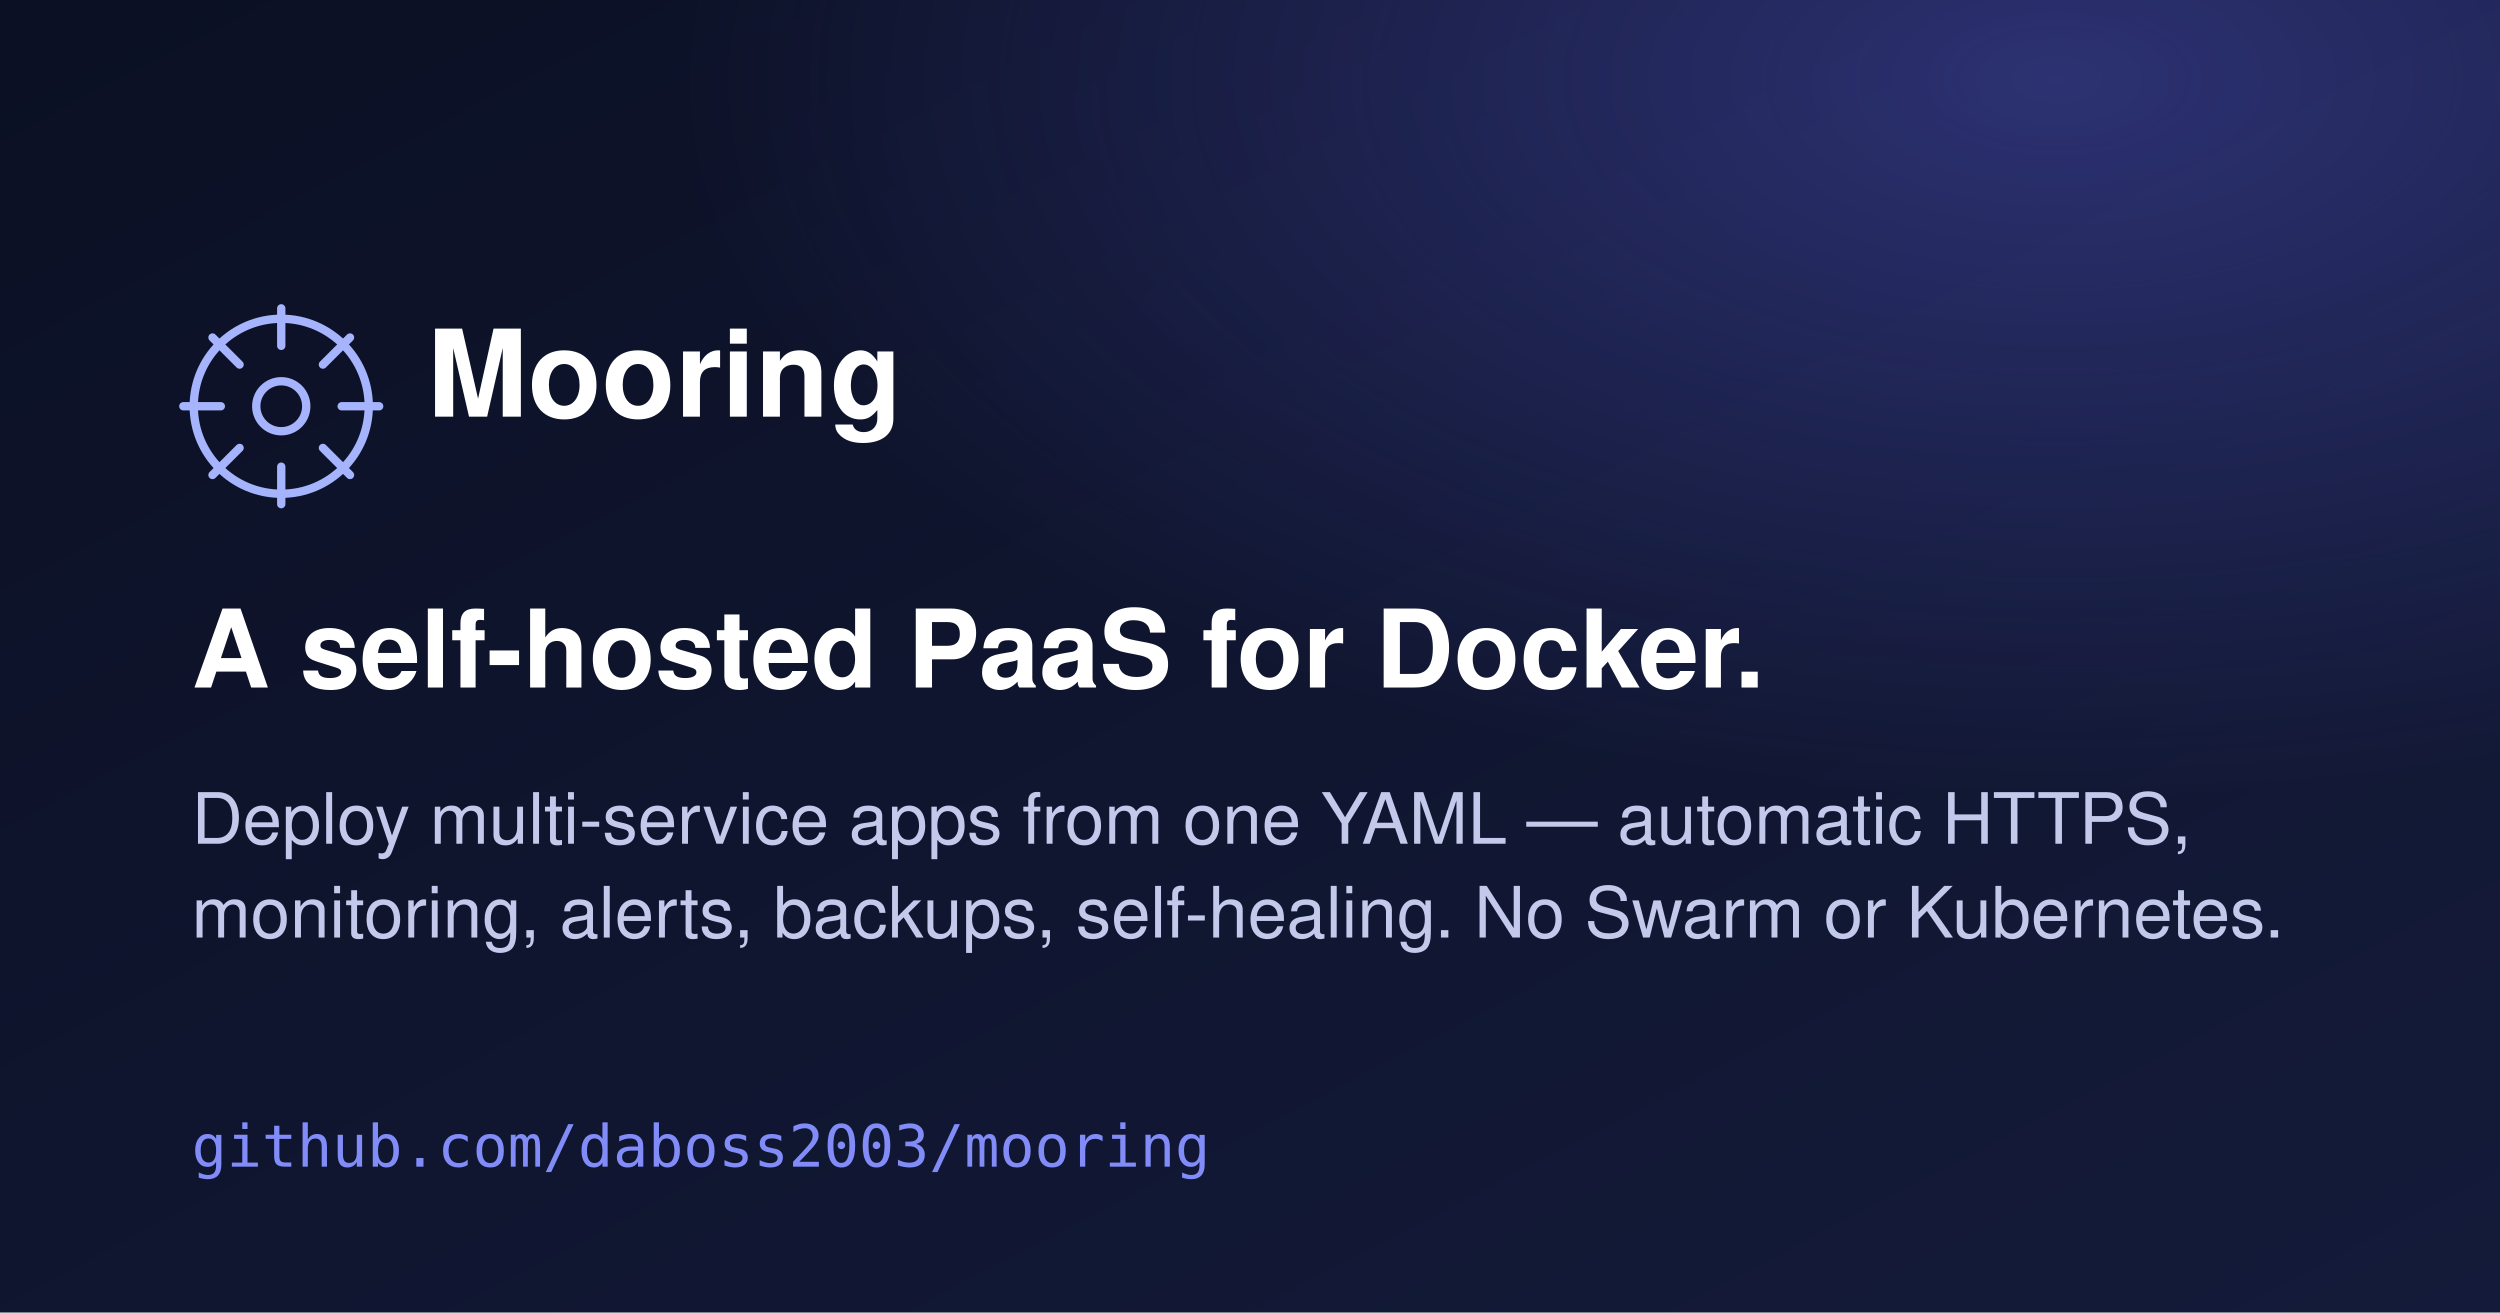
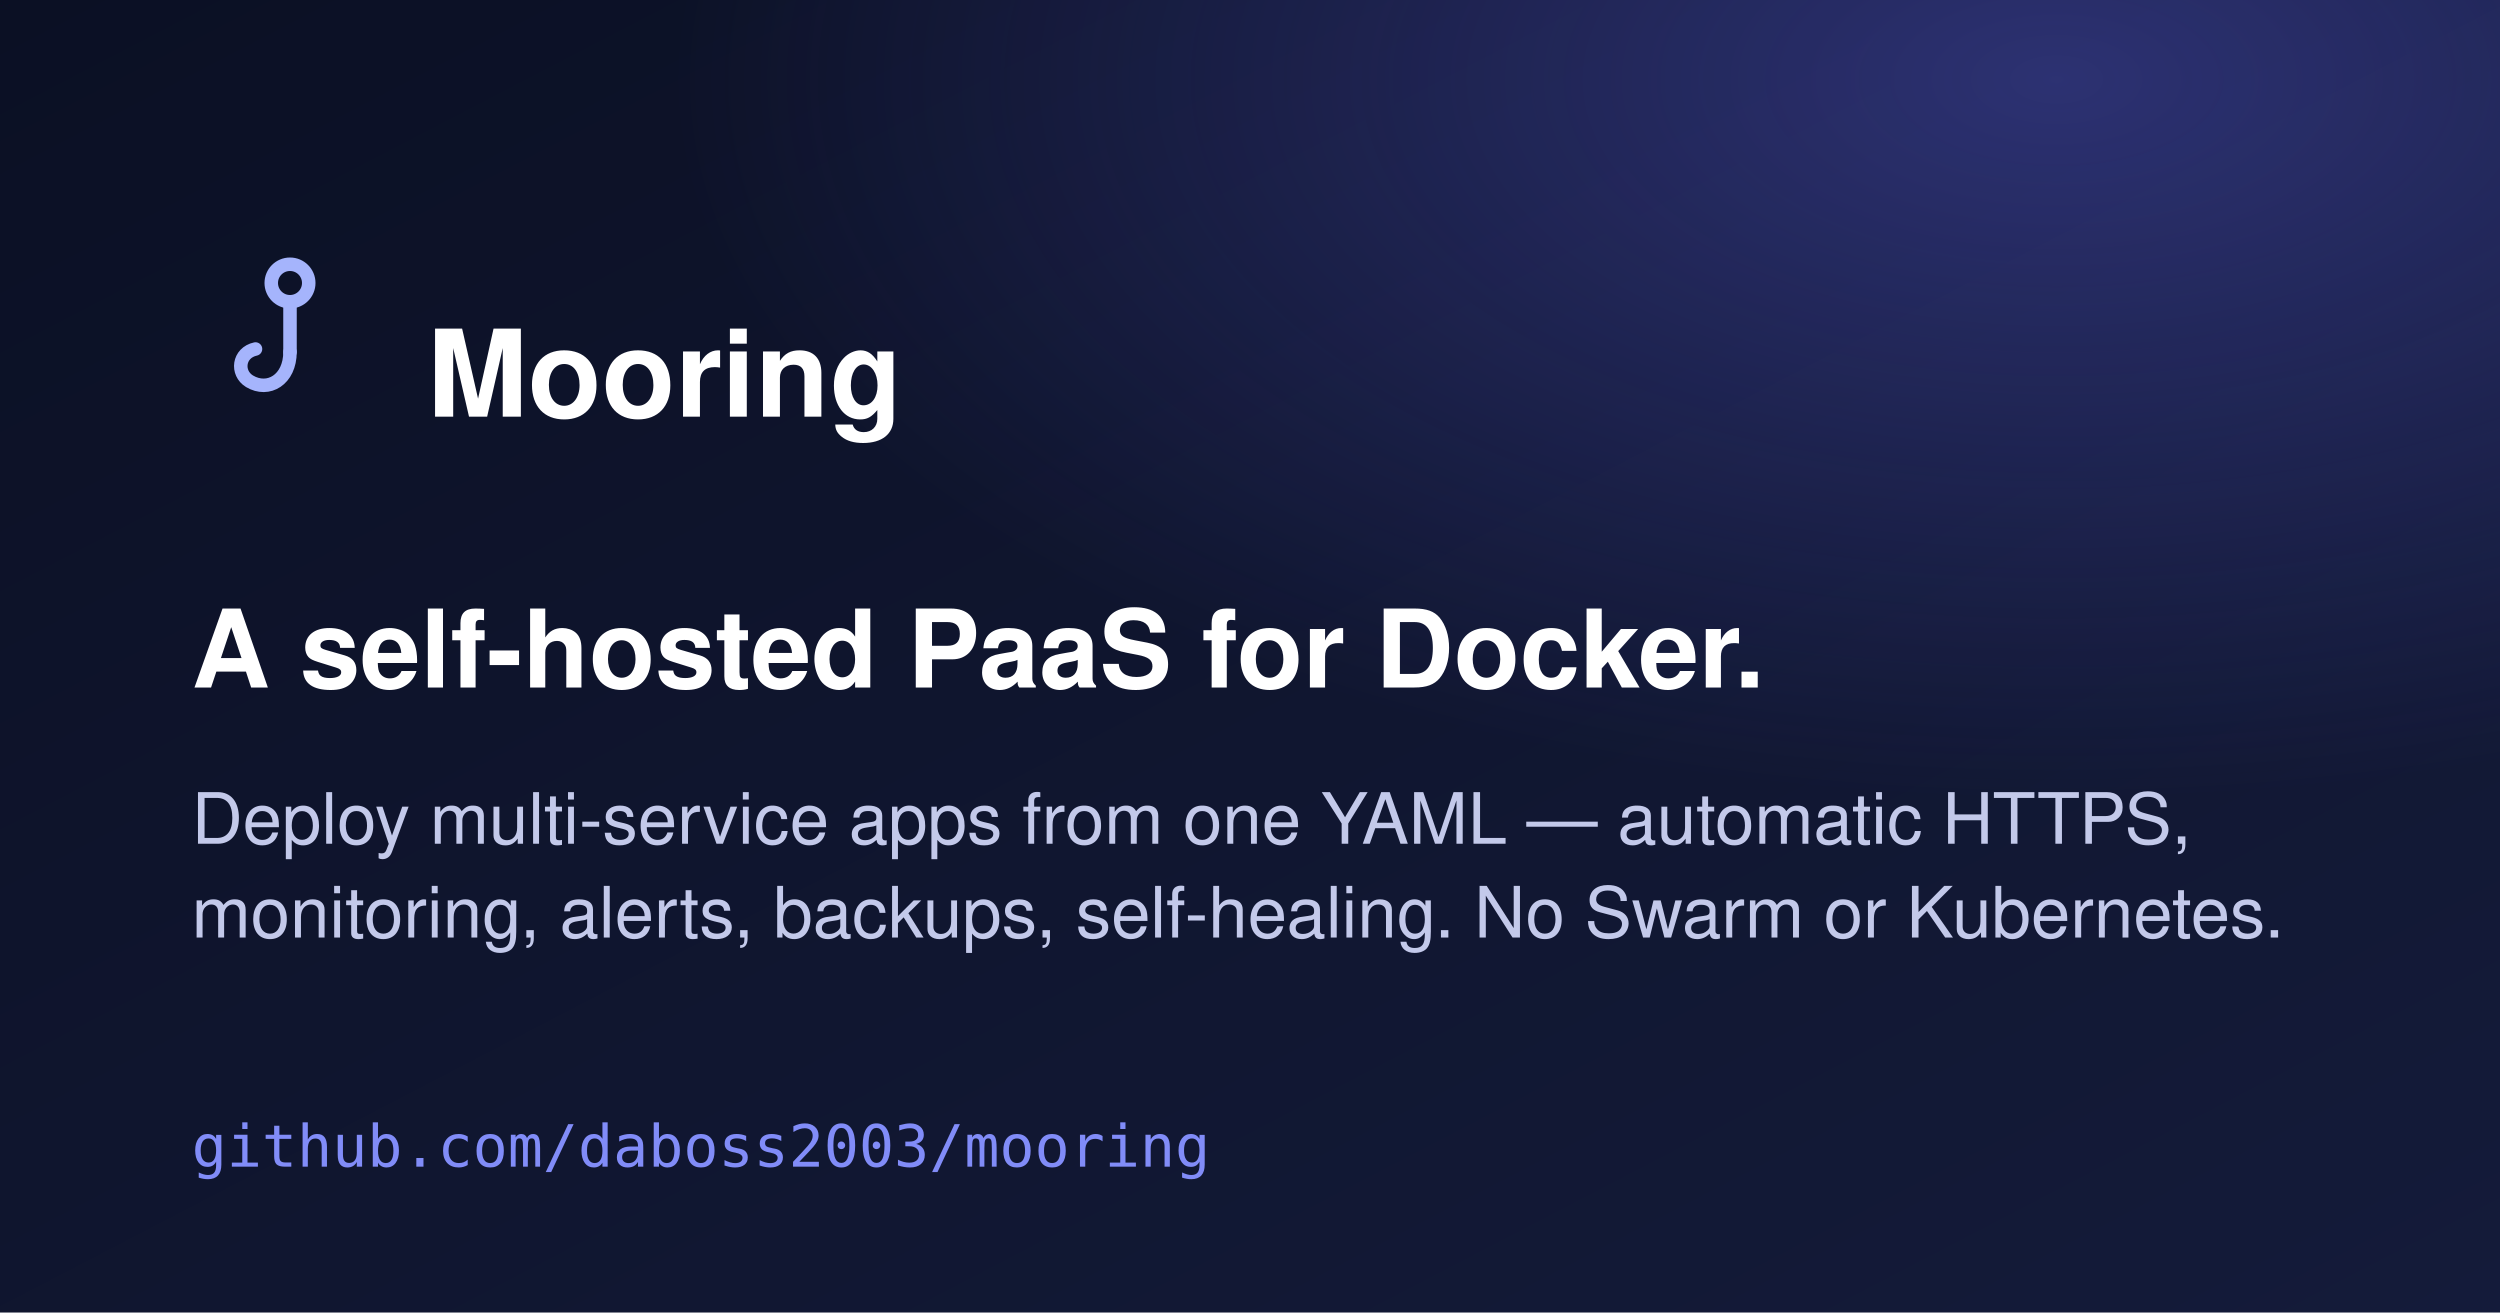
<svg xmlns="http://www.w3.org/2000/svg" width="1200" height="630" viewBox="0 0 1200 630" role="img" aria-label="Mooring — self-hosted PaaS for Docker">
  <defs>
    <linearGradient id="bg" x1="0" y1="0" x2="1" y2="1">
      <stop offset="0" stop-color="#0b1024" />
      <stop offset="1" stop-color="#141b3a" />
    </linearGradient>
    <radialGradient id="glow" cx="82%" cy="6%" r="55%">
      <stop offset="0" stop-color="#6366f1" stop-opacity="0.35" />
      <stop offset="1" stop-color="#6366f1" stop-opacity="0" />
    </radialGradient>
  </defs>
  <rect width="1200" height="630" fill="url(#bg)" />
  <rect width="1200" height="630" fill="url(#glow)" />
-   <g transform="translate(90,150)" fill="none" stroke="#a5b4fc" stroke-width="4" stroke-linecap="round" stroke-linejoin="round">
-     <circle cx="45" cy="45" r="42" />
-     <circle cx="45" cy="45" r="12" />
-     <path d="M45 -2v18M45 74v18M-2 45h18M74 45h18M12 12l13 13M65 65l13 13M78 12L65 25M25 65 12 78" />
+   <g transform="translate(96,120) scale(3.6)" fill="none" stroke="#a5b4fc" stroke-width="1.8" stroke-linecap="round" stroke-linejoin="round">
+     <circle cx="12" cy="4.4" r="2.5" />
+     <path d="M12 6.9v6.7" />
+     <path d="M12 13.6c0 3.7-2.9 5.4-5.4 3.9C4.8 16.4 5.1 13.7 7.4 13.2" />
  </g>
  <text x="205" y="200" font-family="Segoe UI, Helvetica, Arial, sans-serif" font-size="58" font-weight="700" fill="#ffffff">Mooring</text>
  <text x="92" y="330" font-family="Segoe UI, Helvetica, Arial, sans-serif" font-size="52" font-weight="700" fill="#ffffff">A self-hosted PaaS for Docker.</text>
  <text x="92" y="405" font-family="Segoe UI, Helvetica, Arial, sans-serif" font-size="34" fill="#c3c9ea">Deploy multi-service apps from one YAML — automatic HTTPS,</text>
  <text x="92" y="450" font-family="Segoe UI, Helvetica, Arial, sans-serif" font-size="34" fill="#c3c9ea">monitoring, alerts, backups, self-healing. No Swarm or Kubernetes.</text>
  <text x="92" y="560" font-family="ui-monospace, Menlo, monospace" font-size="28" fill="#818cf8">github.com/daboss2003/mooring</text>
</svg>
